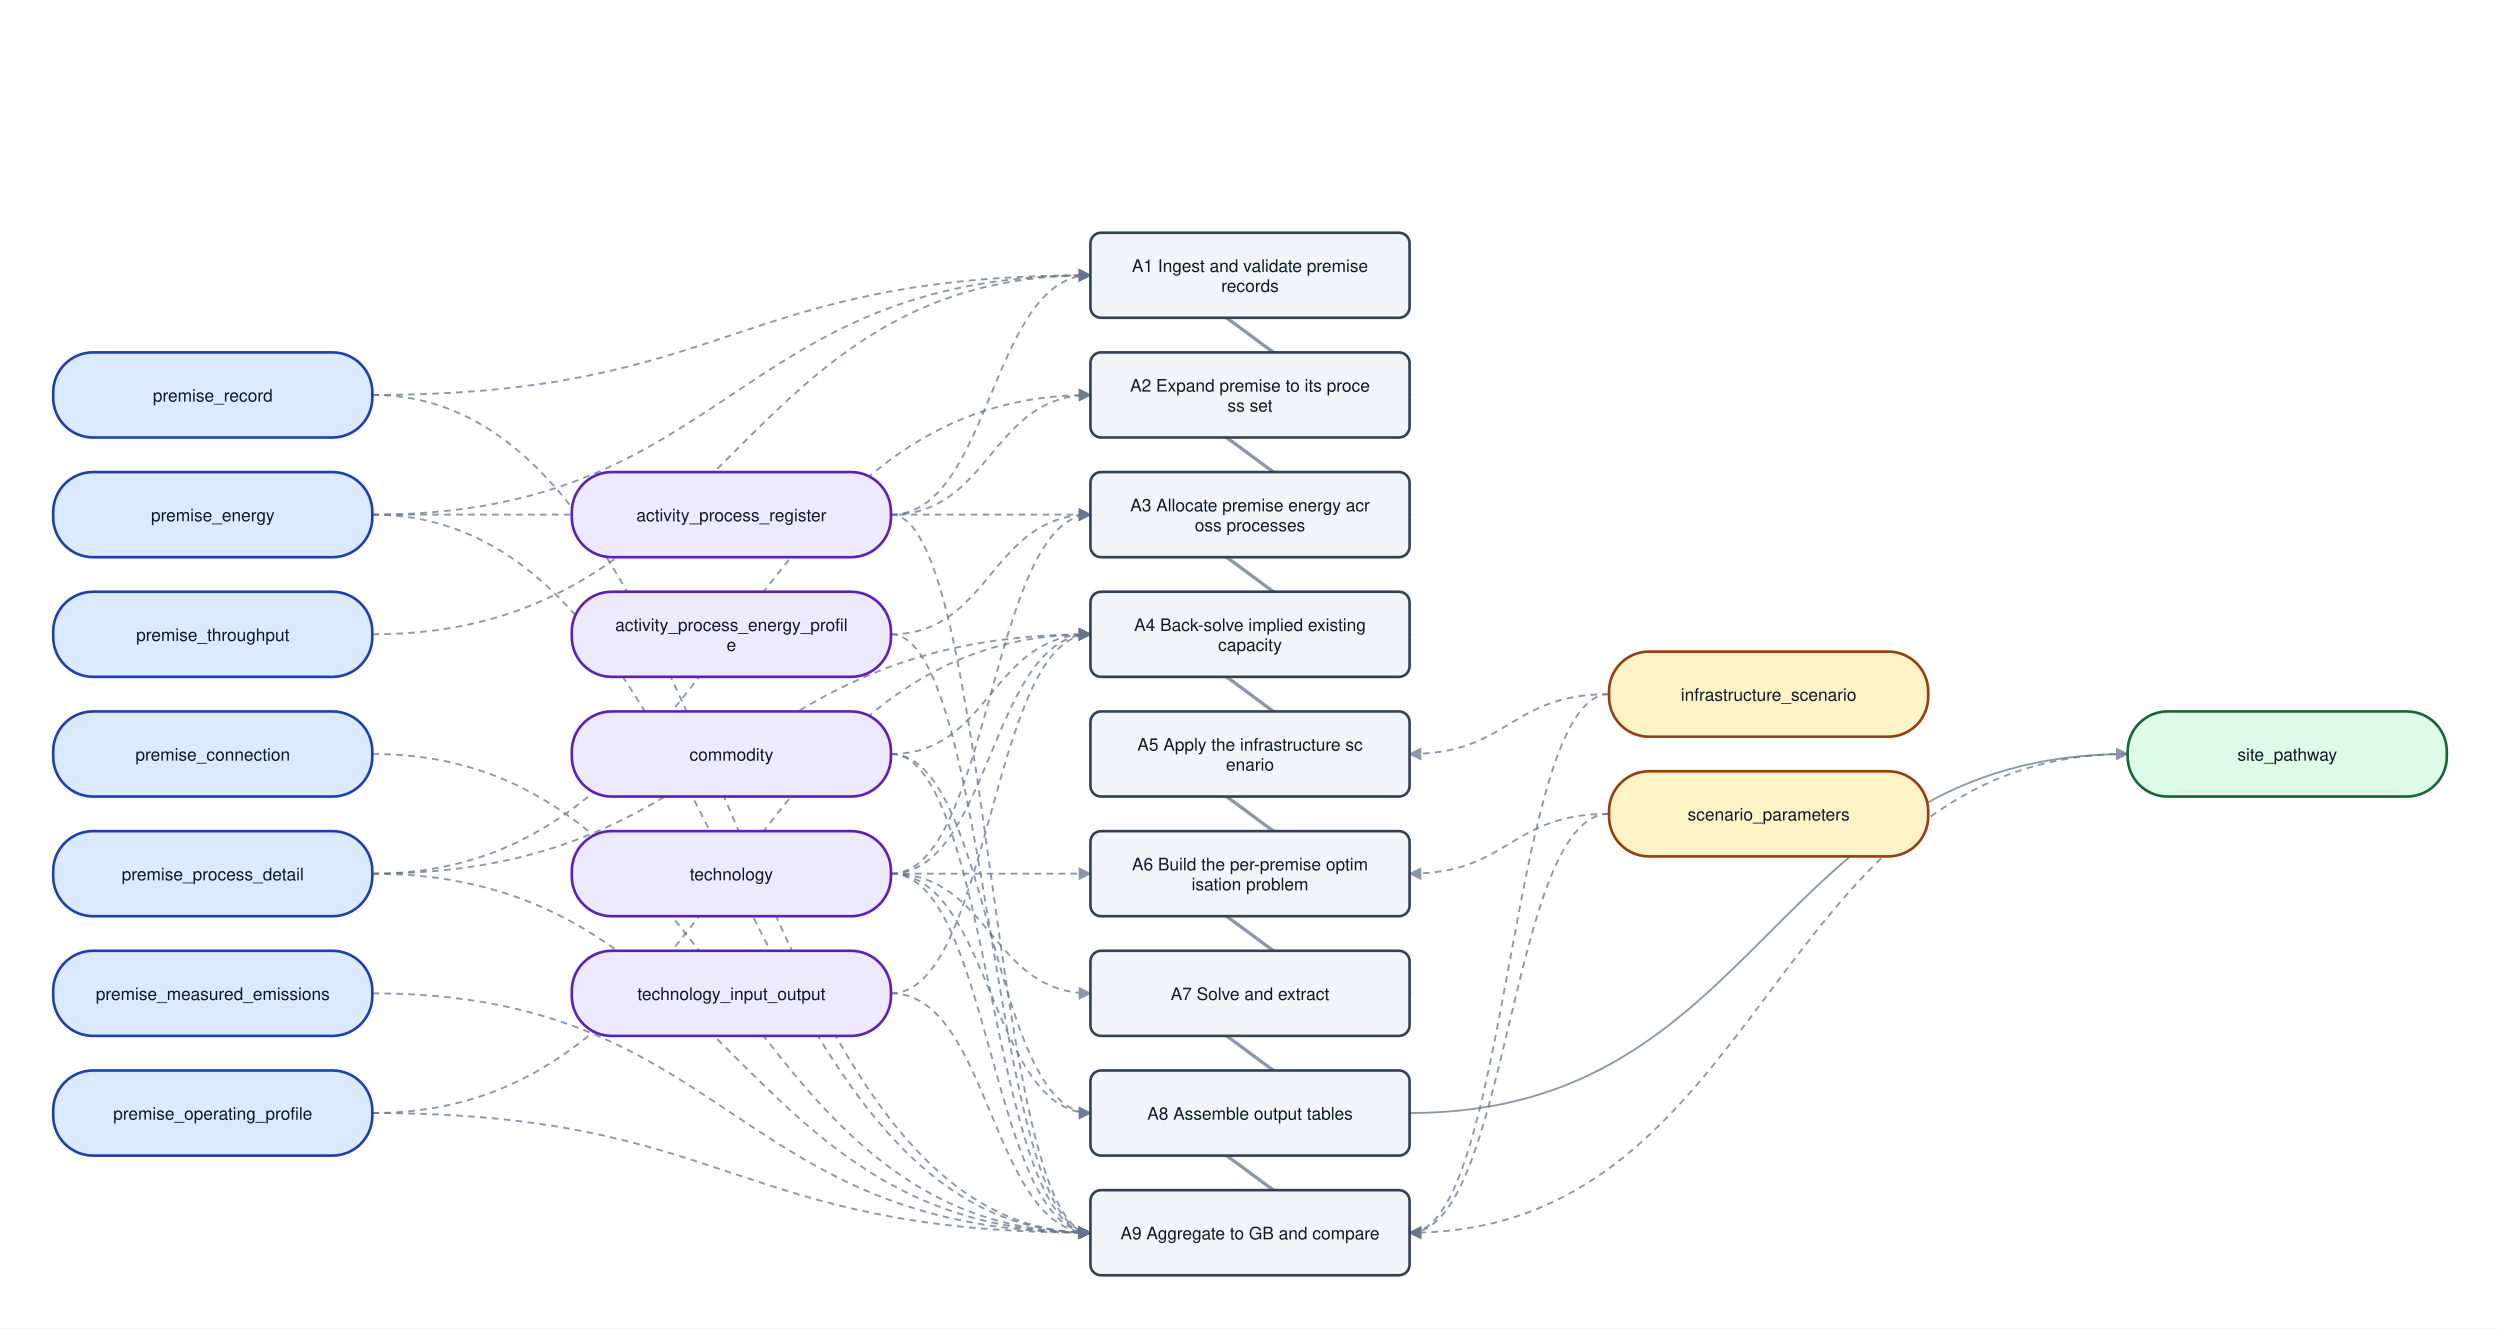
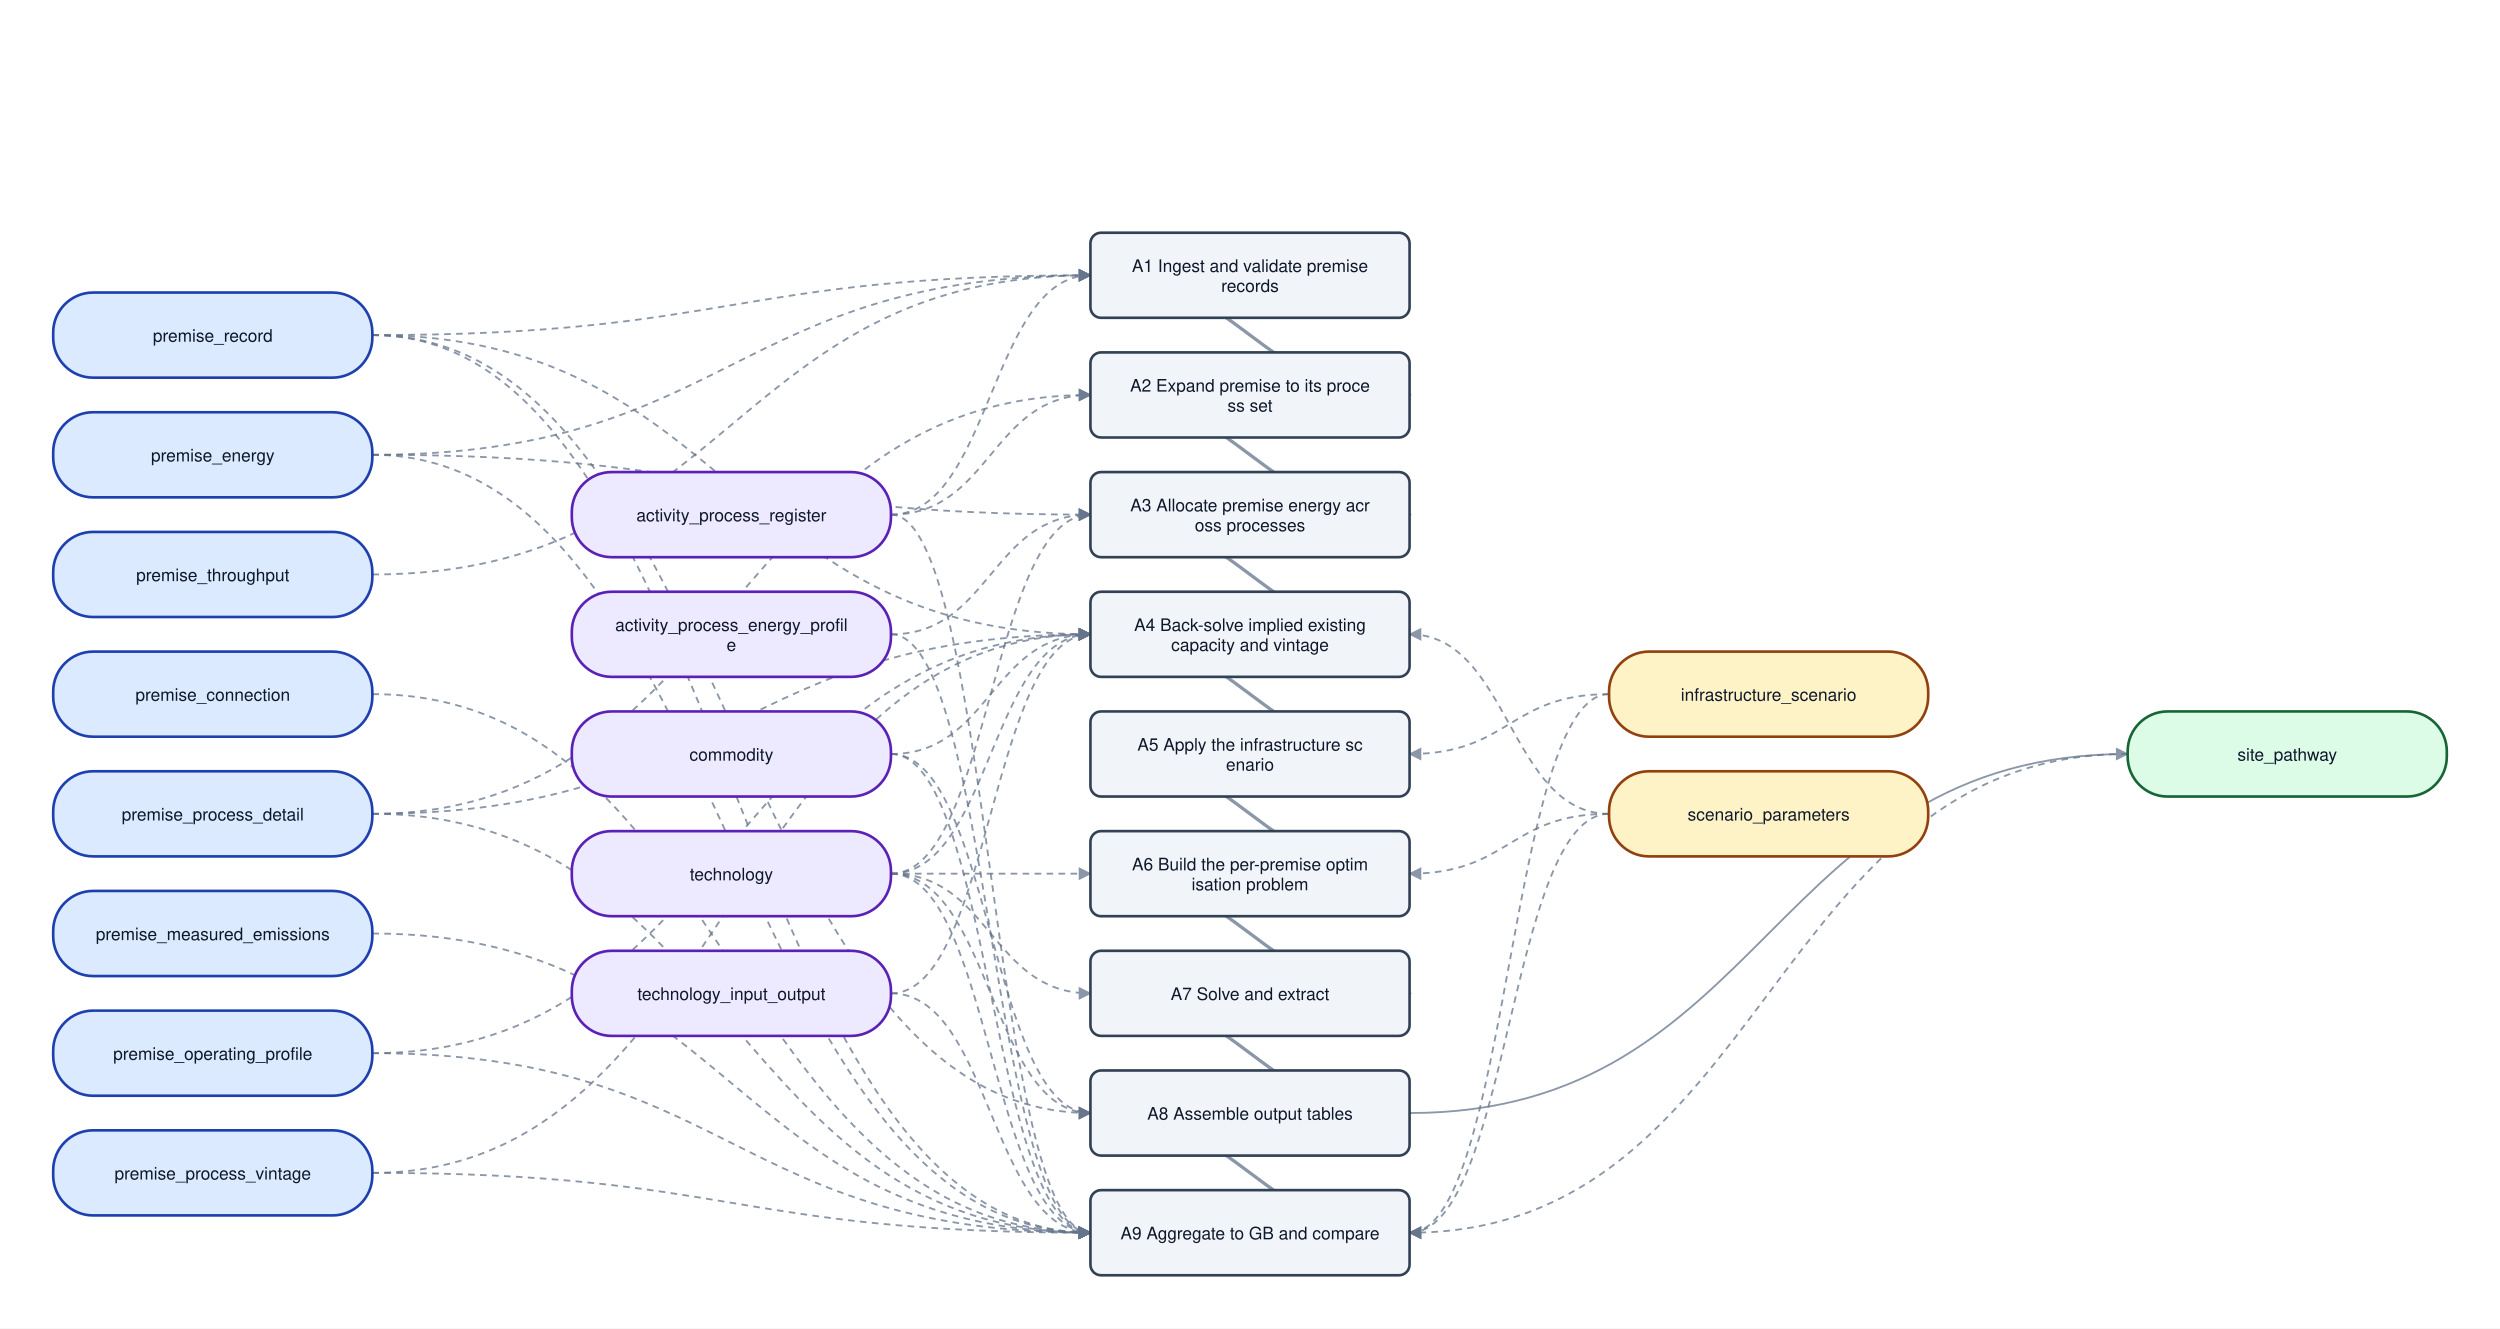
<svg xmlns="http://www.w3.org/2000/svg" width="1880" height="999" viewBox="0 0 1880 999" font-family="Helvetica,Arial,sans-serif">
  <defs>
    <marker id="a" viewBox="0 0 10 10" refX="9" refY="5" markerWidth="7" markerHeight="7" orient="auto-start-reverse">
      <path d="M0,0 L10,5 L0,10 z" fill="#64748b" />
    </marker>
  </defs>
  <rect width="1880" height="999" fill="#ffffff" />
-   <path d="M280,297.0 C550.0,297.0 550.0,207.0 820,207.0" fill="none" stroke="#64748b" stroke-width="1.4" stroke-dasharray="5,4" marker-end="url(#a)" opacity="0.75" />
-   <path d="M280,387.0 C550.0,387.0 550.0,207.0 820,207.0" fill="none" stroke="#64748b" stroke-width="1.4" stroke-dasharray="5,4" marker-end="url(#a)" opacity="0.75" />
-   <path d="M280,477.0 C550.0,477.0 550.0,207.0 820,207.0" fill="none" stroke="#64748b" stroke-width="1.4" stroke-dasharray="5,4" marker-end="url(#a)" opacity="0.75" />
+   <path d="M280,252.0 C550.0,252.0 550.0,207.0 820,207.0" fill="none" stroke="#64748b" stroke-width="1.4" stroke-dasharray="5,4" marker-end="url(#a)" opacity="0.75" />
+   <path d="M280,342.0 C550.0,342.0 550.0,207.0 820,207.0" fill="none" stroke="#64748b" stroke-width="1.4" stroke-dasharray="5,4" marker-end="url(#a)" opacity="0.75" />
+   <path d="M280,432.0 C550.0,432.0 550.0,207.0 820,207.0" fill="none" stroke="#64748b" stroke-width="1.4" stroke-dasharray="5,4" marker-end="url(#a)" opacity="0.75" />
  <path d="M670,387.0 C745.0,387.0 745.0,207.0 820,207.0" fill="none" stroke="#64748b" stroke-width="1.4" stroke-dasharray="5,4" marker-end="url(#a)" opacity="0.75" />
  <path d="M670,387.0 C745.0,387.0 745.0,297.0 820,297.0" fill="none" stroke="#64748b" stroke-width="1.4" stroke-dasharray="5,4" marker-end="url(#a)" opacity="0.75" />
-   <path d="M280,657.0 C550.0,657.0 550.0,297.0 820,297.0" fill="none" stroke="#64748b" stroke-width="1.4" stroke-dasharray="5,4" marker-end="url(#a)" opacity="0.75" />
-   <path d="M280,387.0 C550.0,387.0 550.0,387.0 820,387.0" fill="none" stroke="#64748b" stroke-width="1.4" stroke-dasharray="5,4" marker-end="url(#a)" opacity="0.75" />
+   <path d="M280,612.0 C550.0,612.0 550.0,297.0 820,297.0" fill="none" stroke="#64748b" stroke-width="1.4" stroke-dasharray="5,4" marker-end="url(#a)" opacity="0.75" />
+   <path d="M280,342.0 C550.0,342.0 550.0,387.0 820,387.0" fill="none" stroke="#64748b" stroke-width="1.4" stroke-dasharray="5,4" marker-end="url(#a)" opacity="0.75" />
  <path d="M670,477.0 C745.0,477.0 745.0,387.0 820,387.0" fill="none" stroke="#64748b" stroke-width="1.4" stroke-dasharray="5,4" marker-end="url(#a)" opacity="0.75" />
  <path d="M670,657.0 C745.0,657.0 745.0,387.0 820,387.0" fill="none" stroke="#64748b" stroke-width="1.4" stroke-dasharray="5,4" marker-end="url(#a)" opacity="0.75" />
+   <path d="M280,252.0 C550.0,252.0 550.0,477.0 820,477.0" fill="none" stroke="#64748b" stroke-width="1.4" stroke-dasharray="5,4" marker-end="url(#a)" opacity="0.75" />
  <path d="M670,567.0 C745.0,567.0 745.0,477.0 820,477.0" fill="none" stroke="#64748b" stroke-width="1.4" stroke-dasharray="5,4" marker-end="url(#a)" opacity="0.75" />
  <path d="M670,657.0 C745.0,657.0 745.0,477.0 820,477.0" fill="none" stroke="#64748b" stroke-width="1.4" stroke-dasharray="5,4" marker-end="url(#a)" opacity="0.75" />
  <path d="M670,747.0 C745.0,747.0 745.0,477.0 820,477.0" fill="none" stroke="#64748b" stroke-width="1.4" stroke-dasharray="5,4" marker-end="url(#a)" opacity="0.75" />
-   <path d="M280,657.0 C550.0,657.0 550.0,477.0 820,477.0" fill="none" stroke="#64748b" stroke-width="1.4" stroke-dasharray="5,4" marker-end="url(#a)" opacity="0.75" />
-   <path d="M280,837.0 C550.0,837.0 550.0,477.0 820,477.0" fill="none" stroke="#64748b" stroke-width="1.4" stroke-dasharray="5,4" marker-end="url(#a)" opacity="0.75" />
+   <path d="M1210,612.0 C1135.0,612.0 1135.0,477.0 1060,477.0" fill="none" stroke="#64748b" stroke-width="1.4" stroke-dasharray="5,4" marker-end="url(#a)" opacity="0.75" />
+   <path d="M280,612.0 C550.0,612.0 550.0,477.0 820,477.0" fill="none" stroke="#64748b" stroke-width="1.4" stroke-dasharray="5,4" marker-end="url(#a)" opacity="0.75" />
+   <path d="M280,792.0 C550.0,792.0 550.0,477.0 820,477.0" fill="none" stroke="#64748b" stroke-width="1.4" stroke-dasharray="5,4" marker-end="url(#a)" opacity="0.75" />
+   <path d="M280,882.0 C550.0,882.0 550.0,477.0 820,477.0" fill="none" stroke="#64748b" stroke-width="1.4" stroke-dasharray="5,4" marker-end="url(#a)" opacity="0.75" />
  <path d="M1210,522.0 C1135.0,522.0 1135.0,567.0 1060,567.0" fill="none" stroke="#64748b" stroke-width="1.4" stroke-dasharray="5,4" marker-end="url(#a)" opacity="0.75" />
  <path d="M670,657.0 C745.0,657.0 745.0,657.0 820,657.0" fill="none" stroke="#64748b" stroke-width="1.4" stroke-dasharray="5,4" marker-end="url(#a)" opacity="0.75" />
  <path d="M1210,612.0 C1135.0,612.0 1135.0,657.0 1060,657.0" fill="none" stroke="#64748b" stroke-width="1.4" stroke-dasharray="5,4" marker-end="url(#a)" opacity="0.75" />
  <path d="M670,657.0 C745.0,657.0 745.0,747.0 820,747.0" fill="none" stroke="#64748b" stroke-width="1.4" stroke-dasharray="5,4" marker-end="url(#a)" opacity="0.75" />
+   <path d="M280,252.0 C550.0,252.0 550.0,837.0 820,837.0" fill="none" stroke="#64748b" stroke-width="1.4" stroke-dasharray="5,4" marker-end="url(#a)" opacity="0.75" />
  <path d="M670,567.0 C745.0,567.0 745.0,837.0 820,837.0" fill="none" stroke="#64748b" stroke-width="1.4" stroke-dasharray="5,4" marker-end="url(#a)" opacity="0.75" />
  <path d="M670,657.0 C745.0,657.0 745.0,837.0 820,837.0" fill="none" stroke="#64748b" stroke-width="1.4" stroke-dasharray="5,4" marker-end="url(#a)" opacity="0.75" />
  <path d="M1060,837.0 C1330.0,837.0 1330.0,567.0 1600,567.0" fill="none" stroke="#64748b" stroke-width="1.4" marker-end="url(#a)" opacity="0.75" />
-   <path d="M280,297.0 C550.0,297.0 550.0,927.0 820,927.0" fill="none" stroke="#64748b" stroke-width="1.4" stroke-dasharray="5,4" marker-end="url(#a)" opacity="0.75" />
-   <path d="M280,387.0 C550.0,387.0 550.0,927.0 820,927.0" fill="none" stroke="#64748b" stroke-width="1.4" stroke-dasharray="5,4" marker-end="url(#a)" opacity="0.75" />
-   <path d="M280,567.0 C550.0,567.0 550.0,927.0 820,927.0" fill="none" stroke="#64748b" stroke-width="1.4" stroke-dasharray="5,4" marker-end="url(#a)" opacity="0.75" />
+   <path d="M280,252.0 C550.0,252.0 550.0,927.0 820,927.0" fill="none" stroke="#64748b" stroke-width="1.4" stroke-dasharray="5,4" marker-end="url(#a)" opacity="0.75" />
+   <path d="M280,342.0 C550.0,342.0 550.0,927.0 820,927.0" fill="none" stroke="#64748b" stroke-width="1.4" stroke-dasharray="5,4" marker-end="url(#a)" opacity="0.75" />
+   <path d="M280,522.0 C550.0,522.0 550.0,927.0 820,927.0" fill="none" stroke="#64748b" stroke-width="1.4" stroke-dasharray="5,4" marker-end="url(#a)" opacity="0.75" />
  <path d="M670,387.0 C745.0,387.0 745.0,927.0 820,927.0" fill="none" stroke="#64748b" stroke-width="1.4" stroke-dasharray="5,4" marker-end="url(#a)" opacity="0.75" />
  <path d="M670,477.0 C745.0,477.0 745.0,927.0 820,927.0" fill="none" stroke="#64748b" stroke-width="1.4" stroke-dasharray="5,4" marker-end="url(#a)" opacity="0.75" />
  <path d="M670,567.0 C745.0,567.0 745.0,927.0 820,927.0" fill="none" stroke="#64748b" stroke-width="1.4" stroke-dasharray="5,4" marker-end="url(#a)" opacity="0.75" />
  <path d="M670,657.0 C745.0,657.0 745.0,927.0 820,927.0" fill="none" stroke="#64748b" stroke-width="1.4" stroke-dasharray="5,4" marker-end="url(#a)" opacity="0.75" />
  <path d="M670,747.0 C745.0,747.0 745.0,927.0 820,927.0" fill="none" stroke="#64748b" stroke-width="1.4" stroke-dasharray="5,4" marker-end="url(#a)" opacity="0.75" />
  <path d="M1210,522.0 C1135.0,522.0 1135.0,927.0 1060,927.0" fill="none" stroke="#64748b" stroke-width="1.4" stroke-dasharray="5,4" marker-end="url(#a)" opacity="0.75" />
  <path d="M1210,612.0 C1135.0,612.0 1135.0,927.0 1060,927.0" fill="none" stroke="#64748b" stroke-width="1.4" stroke-dasharray="5,4" marker-end="url(#a)" opacity="0.75" />
  <path d="M1600,567.0 C1330.0,567.0 1330.0,927.0 1060,927.0" fill="none" stroke="#64748b" stroke-width="1.4" stroke-dasharray="5,4" marker-end="url(#a)" opacity="0.75" />
-   <path d="M280,657.0 C550.0,657.0 550.0,927.0 820,927.0" fill="none" stroke="#64748b" stroke-width="1.4" stroke-dasharray="5,4" marker-end="url(#a)" opacity="0.75" />
-   <path d="M280,747.0 C550.0,747.0 550.0,927.0 820,927.0" fill="none" stroke="#64748b" stroke-width="1.4" stroke-dasharray="5,4" marker-end="url(#a)" opacity="0.75" />
-   <path d="M280,837.0 C550.0,837.0 550.0,927.0 820,927.0" fill="none" stroke="#64748b" stroke-width="1.4" stroke-dasharray="5,4" marker-end="url(#a)" opacity="0.75" />
+   <path d="M280,612.0 C550.0,612.0 550.0,927.0 820,927.0" fill="none" stroke="#64748b" stroke-width="1.4" stroke-dasharray="5,4" marker-end="url(#a)" opacity="0.75" />
+   <path d="M280,702.0 C550.0,702.0 550.0,927.0 820,927.0" fill="none" stroke="#64748b" stroke-width="1.4" stroke-dasharray="5,4" marker-end="url(#a)" opacity="0.75" />
+   <path d="M280,792.0 C550.0,792.0 550.0,927.0 820,927.0" fill="none" stroke="#64748b" stroke-width="1.4" stroke-dasharray="5,4" marker-end="url(#a)" opacity="0.75" />
+   <path d="M280,882.0 C550.0,882.0 550.0,927.0 820,927.0" fill="none" stroke="#64748b" stroke-width="1.4" stroke-dasharray="5,4" marker-end="url(#a)" opacity="0.75" />
  <path d="M820,207.0 C940.0,207.0 940.0,297.0 1060,297.0" fill="none" stroke="#64748b" stroke-width="2.5" marker-end="url(#a)" opacity="0.75" />
  <path d="M820,297.0 C940.0,297.0 940.0,387.0 1060,387.0" fill="none" stroke="#64748b" stroke-width="2.5" marker-end="url(#a)" opacity="0.75" />
  <path d="M820,387.0 C940.0,387.0 940.0,477.0 1060,477.0" fill="none" stroke="#64748b" stroke-width="2.5" marker-end="url(#a)" opacity="0.75" />
  <path d="M820,477.0 C940.0,477.0 940.0,567.0 1060,567.0" fill="none" stroke="#64748b" stroke-width="2.5" marker-end="url(#a)" opacity="0.75" />
  <path d="M820,567.0 C940.0,567.0 940.0,657.0 1060,657.0" fill="none" stroke="#64748b" stroke-width="2.5" marker-end="url(#a)" opacity="0.75" />
  <path d="M820,657.0 C940.0,657.0 940.0,747.0 1060,747.0" fill="none" stroke="#64748b" stroke-width="2.5" marker-end="url(#a)" opacity="0.75" />
  <path d="M820,747.0 C940.0,747.0 940.0,837.0 1060,837.0" fill="none" stroke="#64748b" stroke-width="2.5" marker-end="url(#a)" opacity="0.75" />
  <path d="M820,837.0 C940.0,837.0 940.0,927.0 1060,927.0" fill="none" stroke="#64748b" stroke-width="2.5" marker-end="url(#a)" opacity="0.75" />
-   <rect x="40" y="265" width="240" height="64" rx="30" fill="#dbeafe" stroke="#1e40af" stroke-width="2" />
-   <text x="160.0" y="302.0" text-anchor="middle" font-size="13" fill="#0f172a">premise_record</text>
-   <rect x="40" y="355" width="240" height="64" rx="30" fill="#dbeafe" stroke="#1e40af" stroke-width="2" />
-   <text x="160.0" y="392.0" text-anchor="middle" font-size="13" fill="#0f172a">premise_energy</text>
-   <rect x="40" y="445" width="240" height="64" rx="30" fill="#dbeafe" stroke="#1e40af" stroke-width="2" />
-   <text x="160.0" y="482.0" text-anchor="middle" font-size="13" fill="#0f172a">premise_throughput</text>
-   <rect x="40" y="535" width="240" height="64" rx="30" fill="#dbeafe" stroke="#1e40af" stroke-width="2" />
-   <text x="160.0" y="572.0" text-anchor="middle" font-size="13" fill="#0f172a">premise_connection</text>
-   <rect x="40" y="625" width="240" height="64" rx="30" fill="#dbeafe" stroke="#1e40af" stroke-width="2" />
-   <text x="160.0" y="662.0" text-anchor="middle" font-size="13" fill="#0f172a">premise_process_detail</text>
-   <rect x="40" y="715" width="240" height="64" rx="30" fill="#dbeafe" stroke="#1e40af" stroke-width="2" />
-   <text x="160.0" y="752.0" text-anchor="middle" font-size="13" fill="#0f172a">premise_measured_emissions</text>
-   <rect x="40" y="805" width="240" height="64" rx="30" fill="#dbeafe" stroke="#1e40af" stroke-width="2" />
-   <text x="160.0" y="842.0" text-anchor="middle" font-size="13" fill="#0f172a">premise_operating_profile</text>
+   <rect x="40" y="220" width="240" height="64" rx="30" fill="#dbeafe" stroke="#1e40af" stroke-width="2" />
+   <text x="160.0" y="257.0" text-anchor="middle" font-size="13" fill="#0f172a">premise_record</text>
+   <rect x="40" y="310" width="240" height="64" rx="30" fill="#dbeafe" stroke="#1e40af" stroke-width="2" />
+   <text x="160.0" y="347.0" text-anchor="middle" font-size="13" fill="#0f172a">premise_energy</text>
+   <rect x="40" y="400" width="240" height="64" rx="30" fill="#dbeafe" stroke="#1e40af" stroke-width="2" />
+   <text x="160.0" y="437.0" text-anchor="middle" font-size="13" fill="#0f172a">premise_throughput</text>
+   <rect x="40" y="490" width="240" height="64" rx="30" fill="#dbeafe" stroke="#1e40af" stroke-width="2" />
+   <text x="160.0" y="527.0" text-anchor="middle" font-size="13" fill="#0f172a">premise_connection</text>
+   <rect x="40" y="580" width="240" height="64" rx="30" fill="#dbeafe" stroke="#1e40af" stroke-width="2" />
+   <text x="160.0" y="617.0" text-anchor="middle" font-size="13" fill="#0f172a">premise_process_detail</text>
+   <rect x="40" y="670" width="240" height="64" rx="30" fill="#dbeafe" stroke="#1e40af" stroke-width="2" />
+   <text x="160.0" y="707.0" text-anchor="middle" font-size="13" fill="#0f172a">premise_measured_emissions</text>
+   <rect x="40" y="760" width="240" height="64" rx="30" fill="#dbeafe" stroke="#1e40af" stroke-width="2" />
+   <text x="160.0" y="797.0" text-anchor="middle" font-size="13" fill="#0f172a">premise_operating_profile</text>
+   <rect x="40" y="850" width="240" height="64" rx="30" fill="#dbeafe" stroke="#1e40af" stroke-width="2" />
+   <text x="160.0" y="887.0" text-anchor="middle" font-size="13" fill="#0f172a">premise_process_vintage</text>
  <rect x="430" y="355" width="240" height="64" rx="30" fill="#ede9fe" stroke="#5b21b6" stroke-width="2" />
  <text x="550.0" y="392.0" text-anchor="middle" font-size="13" fill="#0f172a">activity_process_register</text>
  <rect x="430" y="445" width="240" height="64" rx="30" fill="#ede9fe" stroke="#5b21b6" stroke-width="2" />
  <text x="550.0" y="474.5" text-anchor="middle" font-size="13" fill="#0f172a">activity_process_energy_profil</text>
  <text x="550.0" y="489.5" text-anchor="middle" font-size="13" fill="#0f172a">e</text>
  <rect x="430" y="535" width="240" height="64" rx="30" fill="#ede9fe" stroke="#5b21b6" stroke-width="2" />
  <text x="550.0" y="572.0" text-anchor="middle" font-size="13" fill="#0f172a">commodity</text>
  <rect x="430" y="625" width="240" height="64" rx="30" fill="#ede9fe" stroke="#5b21b6" stroke-width="2" />
  <text x="550.0" y="662.0" text-anchor="middle" font-size="13" fill="#0f172a">technology</text>
  <rect x="430" y="715" width="240" height="64" rx="30" fill="#ede9fe" stroke="#5b21b6" stroke-width="2" />
  <text x="550.0" y="752.0" text-anchor="middle" font-size="13" fill="#0f172a">technology_input_output</text>
  <rect x="820" y="175" width="240" height="64" rx="8" fill="#f1f5f9" stroke="#334155" stroke-width="2" />
  <text x="940.0" y="204.5" text-anchor="middle" font-size="13" fill="#0f172a">A1 Ingest and validate premise</text>
  <text x="940.0" y="219.5" text-anchor="middle" font-size="13" fill="#0f172a"> records</text>
  <rect x="820" y="265" width="240" height="64" rx="8" fill="#f1f5f9" stroke="#334155" stroke-width="2" />
  <text x="940.0" y="294.5" text-anchor="middle" font-size="13" fill="#0f172a">A2 Expand premise to its proce</text>
  <text x="940.0" y="309.5" text-anchor="middle" font-size="13" fill="#0f172a">ss set</text>
  <rect x="820" y="355" width="240" height="64" rx="8" fill="#f1f5f9" stroke="#334155" stroke-width="2" />
  <text x="940.0" y="384.5" text-anchor="middle" font-size="13" fill="#0f172a">A3 Allocate premise energy acr</text>
  <text x="940.0" y="399.5" text-anchor="middle" font-size="13" fill="#0f172a">oss processes</text>
  <rect x="820" y="445" width="240" height="64" rx="8" fill="#f1f5f9" stroke="#334155" stroke-width="2" />
  <text x="940.0" y="474.5" text-anchor="middle" font-size="13" fill="#0f172a">A4 Back-solve implied existing</text>
-   <text x="940.0" y="489.5" text-anchor="middle" font-size="13" fill="#0f172a"> capacity</text>
+   <text x="940.0" y="489.5" text-anchor="middle" font-size="13" fill="#0f172a"> capacity and vintage</text>
  <rect x="820" y="535" width="240" height="64" rx="8" fill="#f1f5f9" stroke="#334155" stroke-width="2" />
  <text x="940.0" y="564.5" text-anchor="middle" font-size="13" fill="#0f172a">A5 Apply the infrastructure sc</text>
  <text x="940.0" y="579.5" text-anchor="middle" font-size="13" fill="#0f172a">enario</text>
  <rect x="820" y="625" width="240" height="64" rx="8" fill="#f1f5f9" stroke="#334155" stroke-width="2" />
  <text x="940.0" y="654.5" text-anchor="middle" font-size="13" fill="#0f172a">A6 Build the per-premise optim</text>
  <text x="940.0" y="669.5" text-anchor="middle" font-size="13" fill="#0f172a">isation problem</text>
  <rect x="820" y="715" width="240" height="64" rx="8" fill="#f1f5f9" stroke="#334155" stroke-width="2" />
  <text x="940.0" y="752.0" text-anchor="middle" font-size="13" fill="#0f172a">A7 Solve and extract</text>
  <rect x="820" y="805" width="240" height="64" rx="8" fill="#f1f5f9" stroke="#334155" stroke-width="2" />
  <text x="940.0" y="842.0" text-anchor="middle" font-size="13" fill="#0f172a">A8 Assemble output tables</text>
  <rect x="820" y="895" width="240" height="64" rx="8" fill="#f1f5f9" stroke="#334155" stroke-width="2" />
  <text x="940.0" y="932.0" text-anchor="middle" font-size="13" fill="#0f172a">A9 Aggregate to GB and compare</text>
  <rect x="1210" y="490" width="240" height="64" rx="30" fill="#fef3c7" stroke="#92400e" stroke-width="2" />
  <text x="1330.0" y="527.0" text-anchor="middle" font-size="13" fill="#0f172a">infrastructure_scenario</text>
  <rect x="1210" y="580" width="240" height="64" rx="30" fill="#fef3c7" stroke="#92400e" stroke-width="2" />
  <text x="1330.0" y="617.0" text-anchor="middle" font-size="13" fill="#0f172a">scenario_parameters</text>
  <rect x="1600" y="535" width="240" height="64" rx="30" fill="#dcfce7" stroke="#166534" stroke-width="2" />
  <text x="1720.0" y="572.0" text-anchor="middle" font-size="13" fill="#0f172a">site_pathway</text>
</svg>
